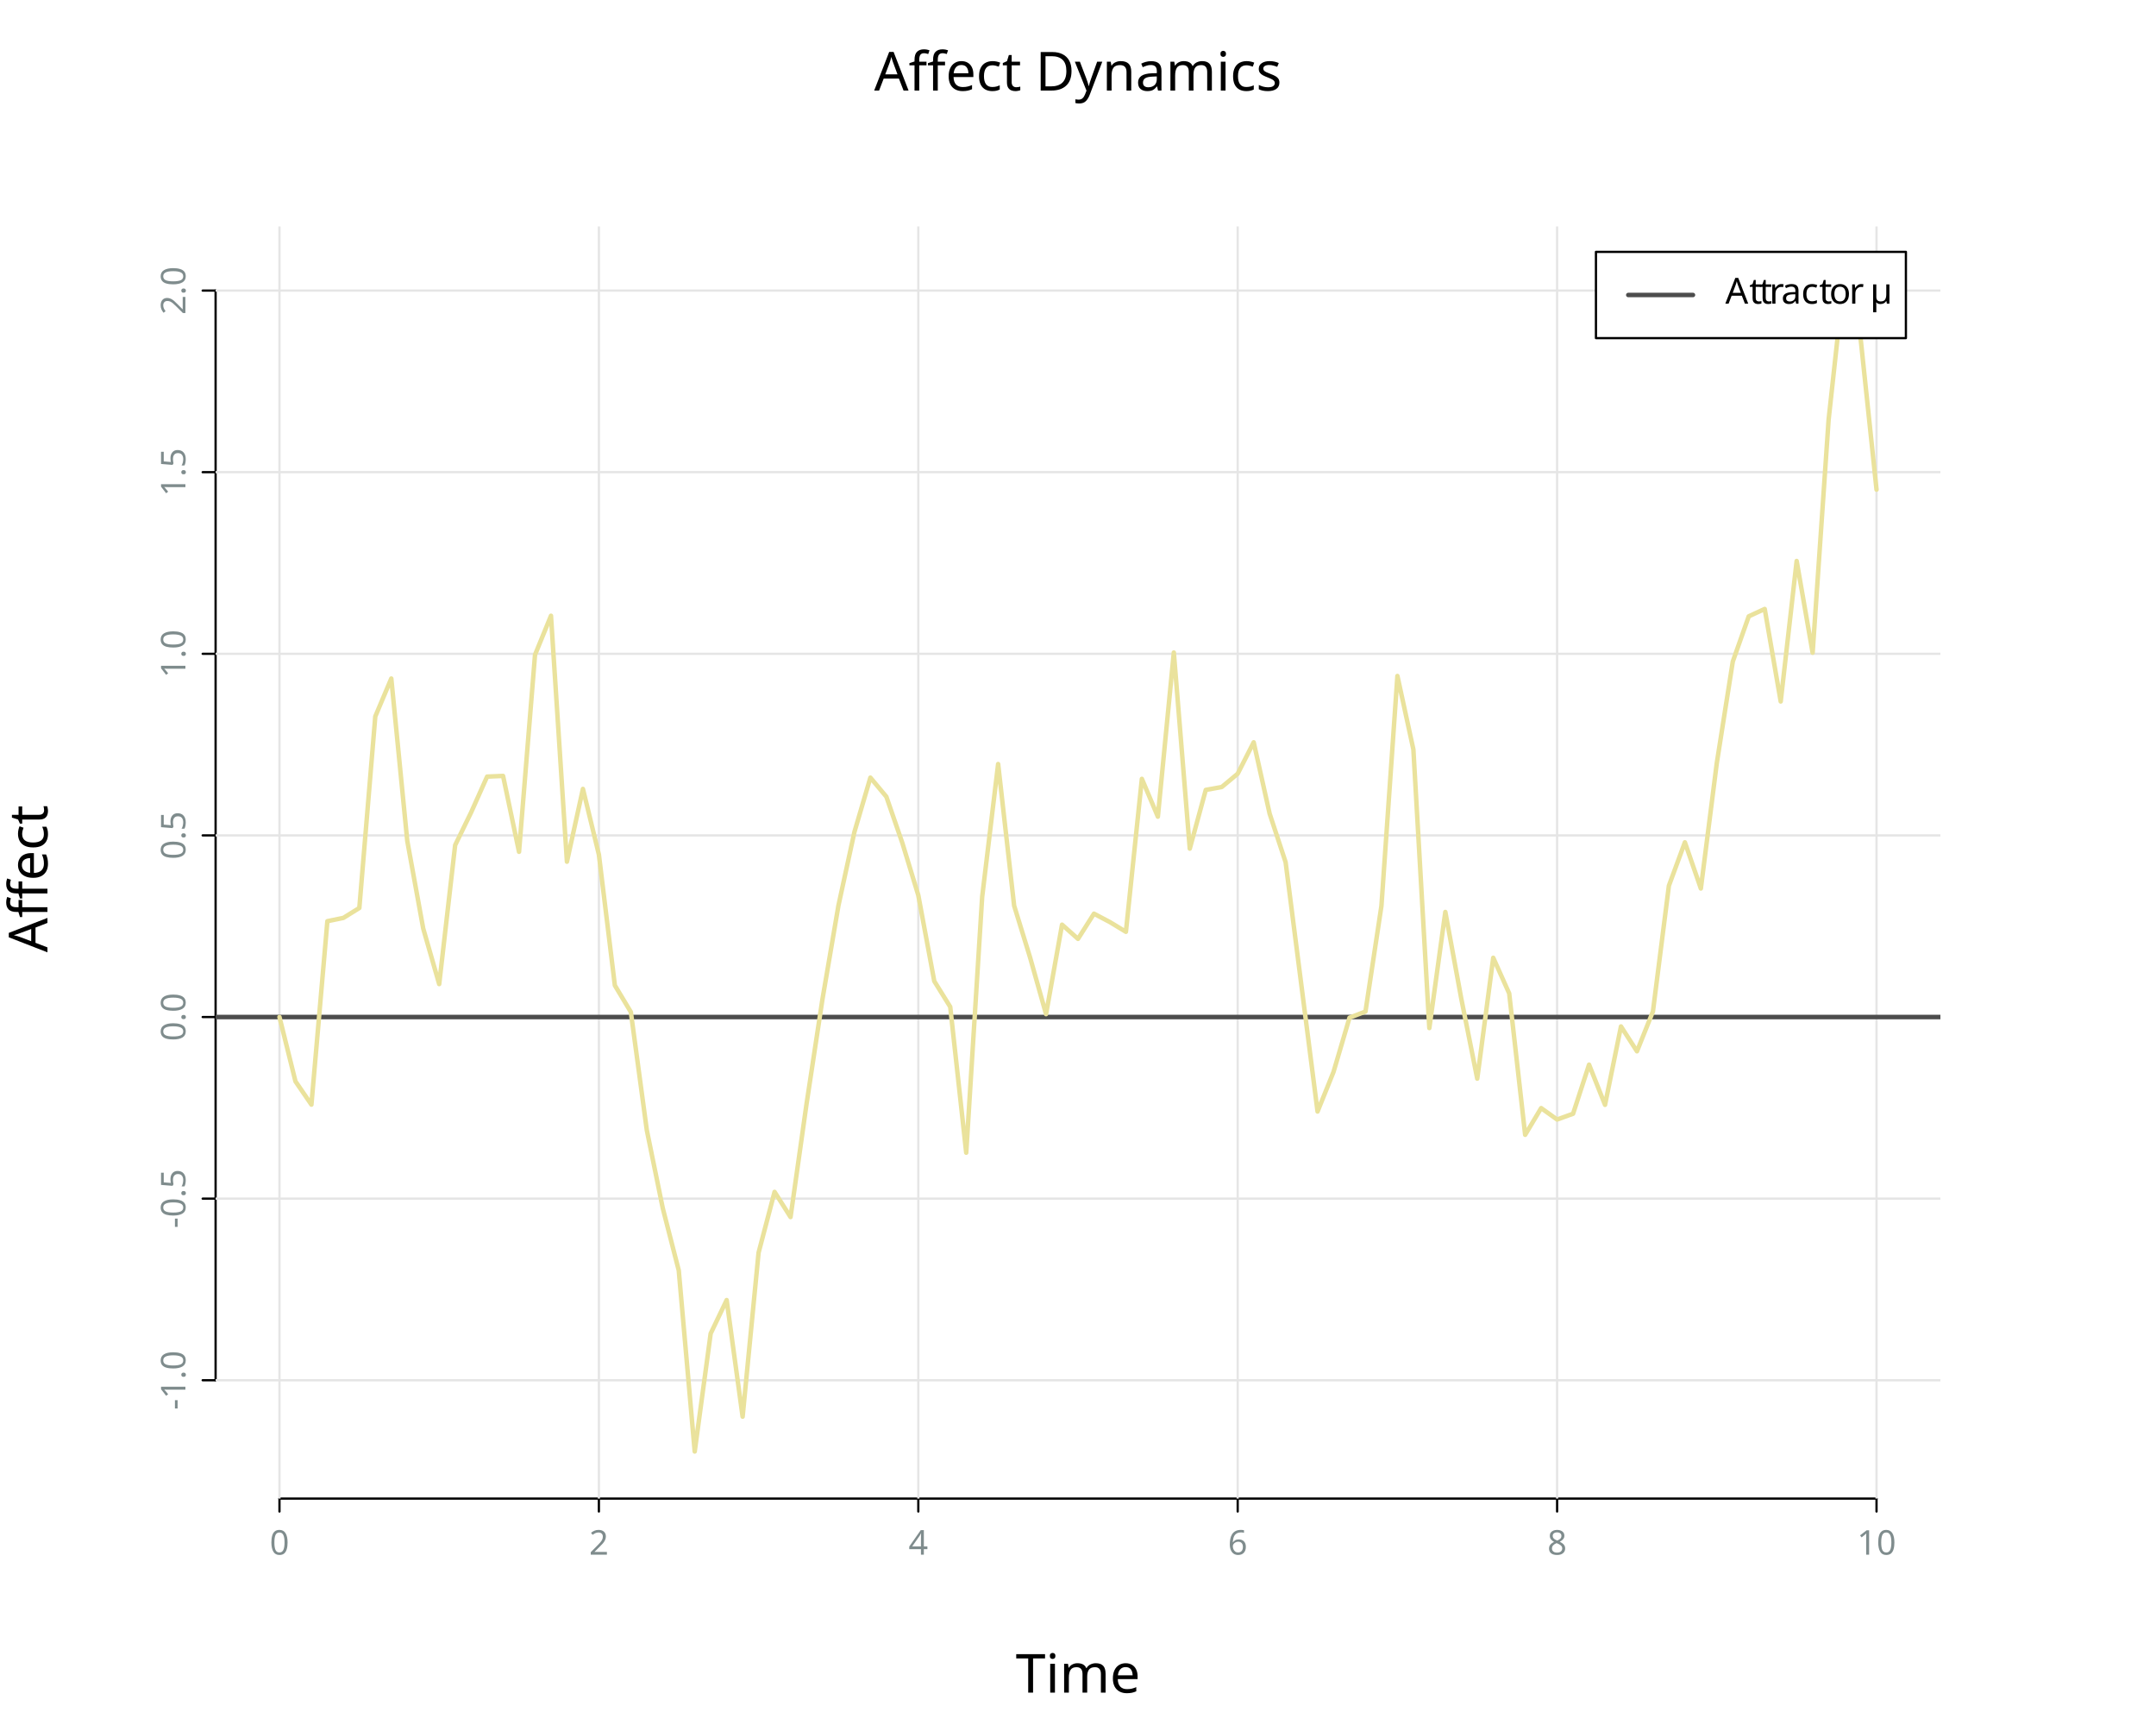
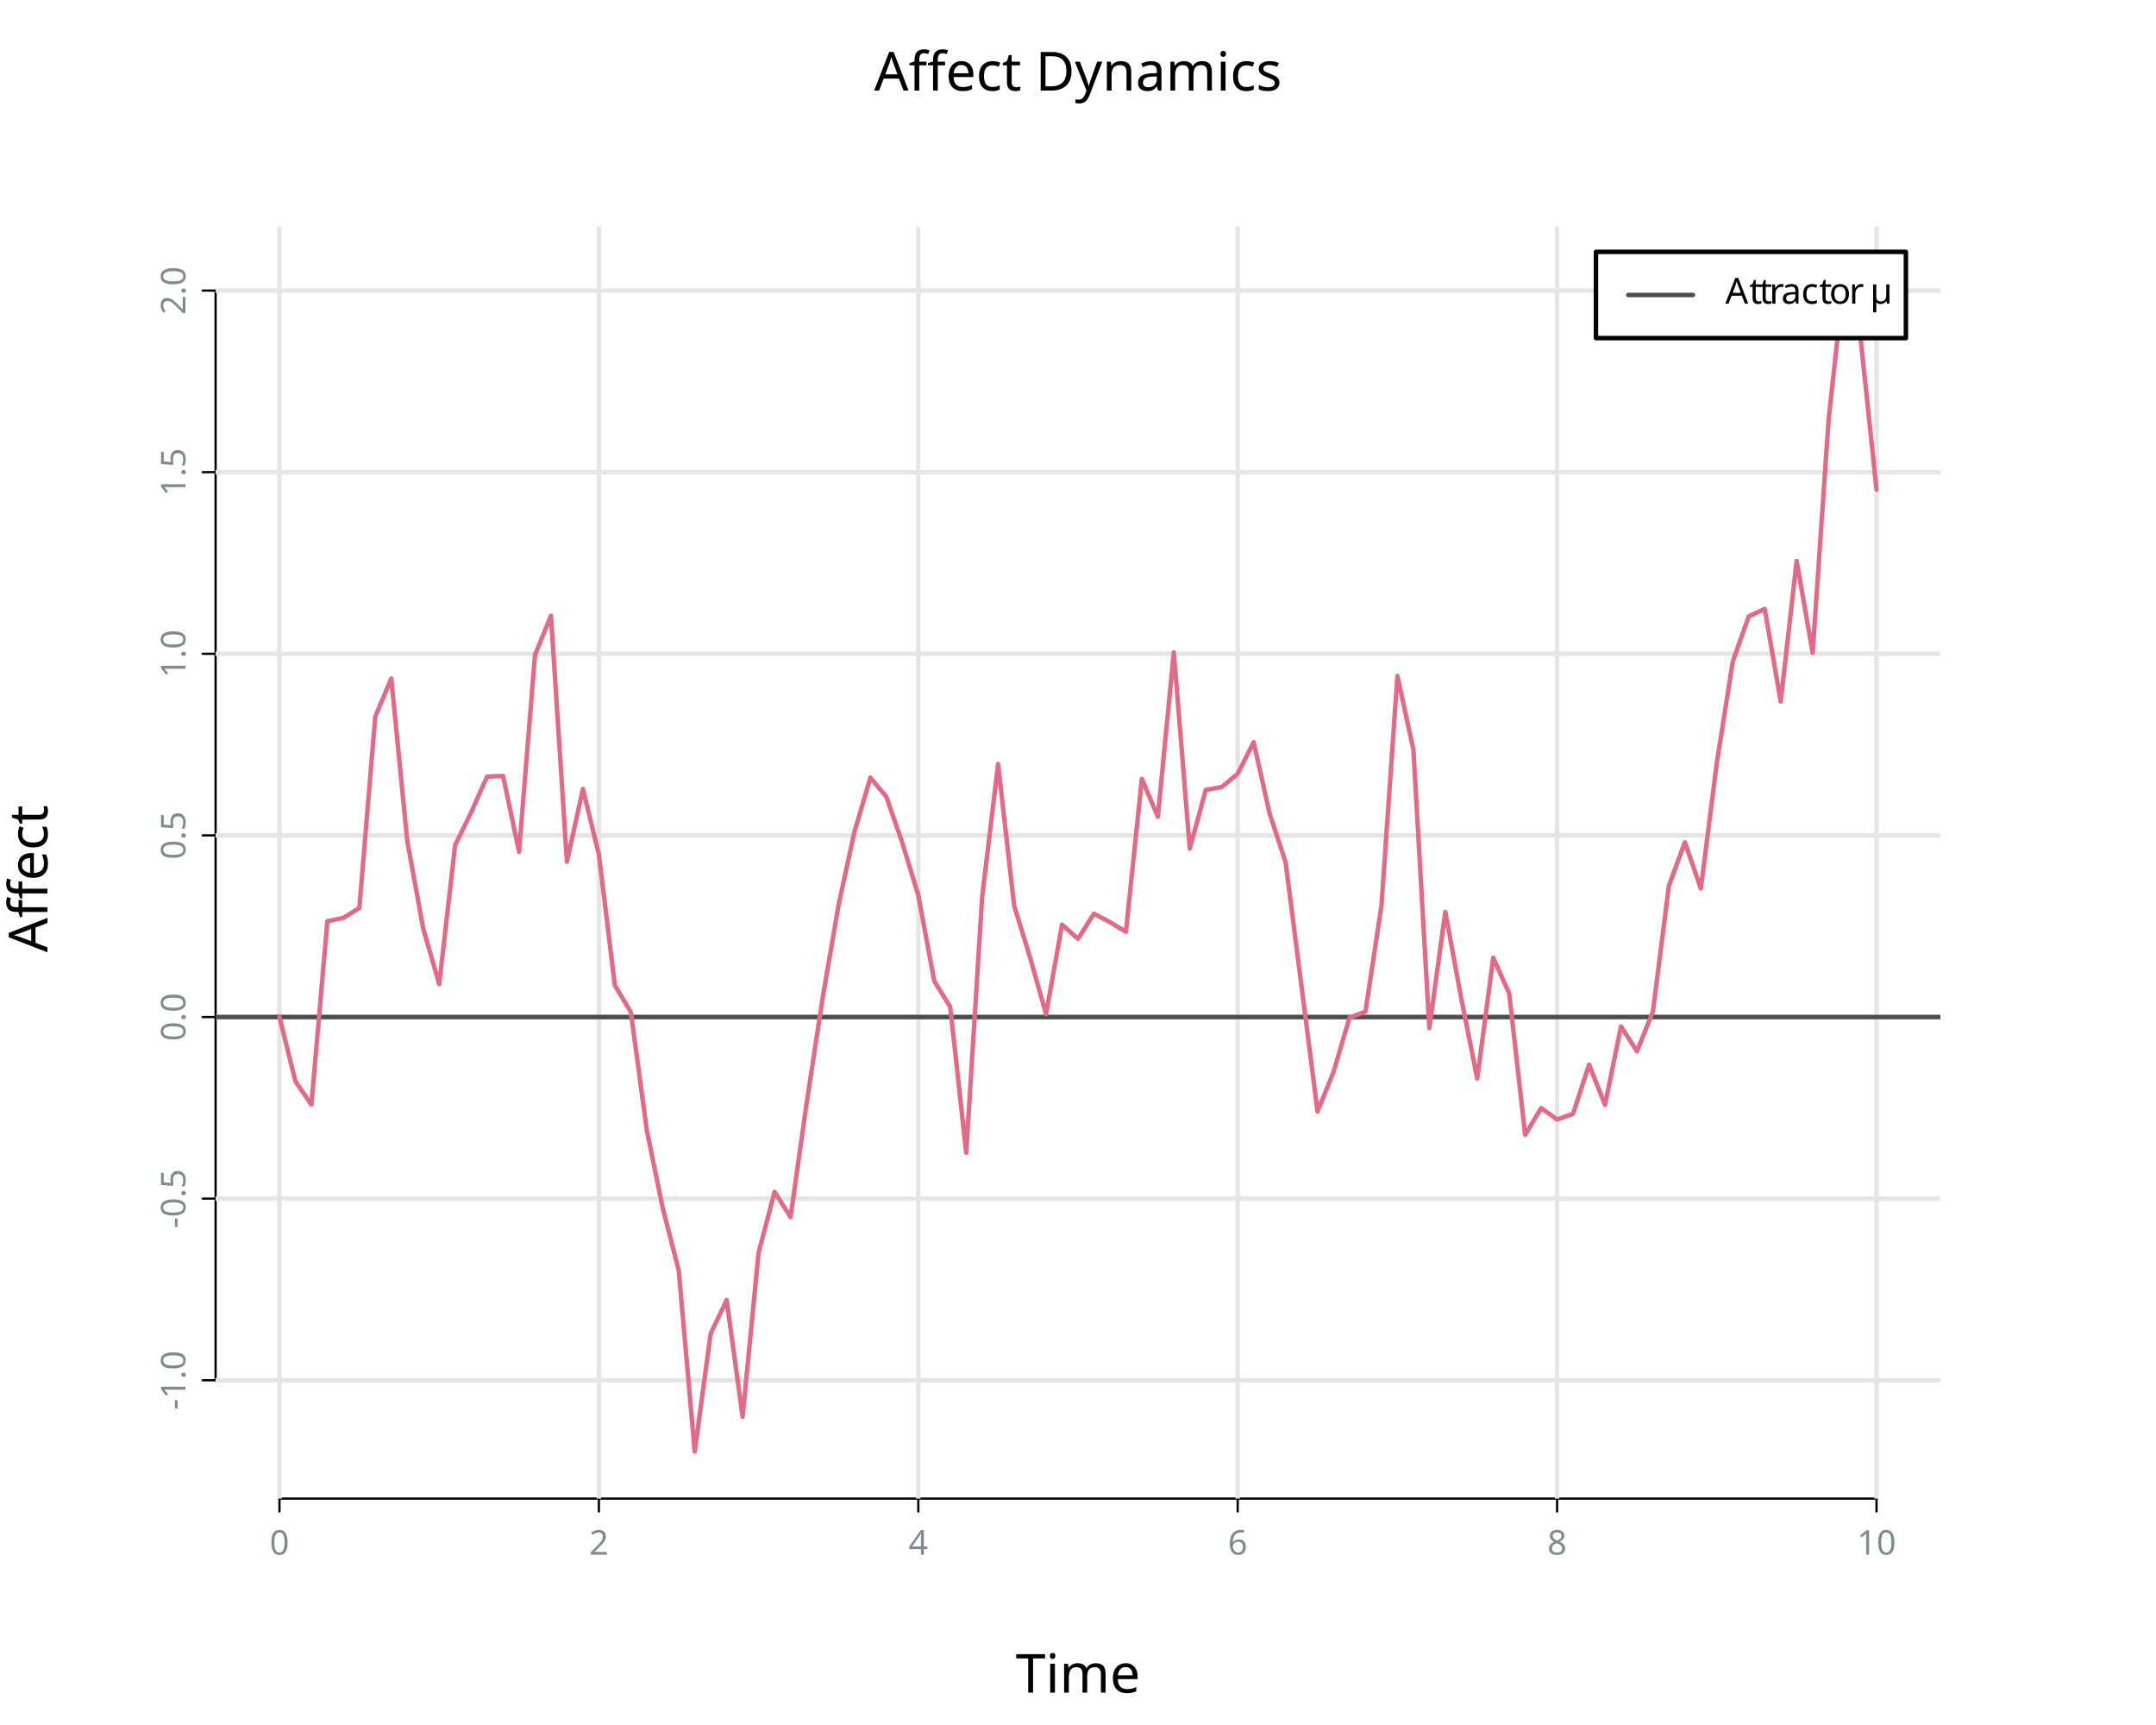
<svg xmlns="http://www.w3.org/2000/svg" class="svglite" data-engine-version="2.0" width="720.00pt" height="576.00pt" viewBox="0 0 720.00 576.00">
  <defs>
    <style type="text/css">
    .svglite line, .svglite polyline, .svglite polygon, .svglite path, .svglite rect, .svglite circle {
      fill: none;
      stroke: #000000;
      stroke-linecap: round;
      stroke-linejoin: round;
      stroke-miterlimit: 10.00;
    }
  </style>
  </defs>
  <rect width="100%" height="100%" style="stroke: none; fill: #FFFFFF;" />
  <defs>
    <clipPath id="cpMC4wMHw3MjAuMDB8MC4wMHw1NzYuMDA=">
      <rect x="0.00" y="0.00" width="720.00" height="576.00" />
    </clipPath>
  </defs>
  <g clip-path="url(#cpMC4wMHw3MjAuMDB8MC4wMHw1NzYuMDA=)">
    <line x1="93.33" y1="500.40" x2="626.67" y2="500.40" style="stroke-width: 0.75;" />
    <line x1="93.33" y1="500.40" x2="93.33" y2="504.72" style="stroke-width: 0.75;" />
    <line x1="200.00" y1="500.40" x2="200.00" y2="504.72" style="stroke-width: 0.75;" />
    <line x1="306.67" y1="500.40" x2="306.67" y2="504.72" style="stroke-width: 0.75;" />
    <line x1="413.33" y1="500.40" x2="413.33" y2="504.72" style="stroke-width: 0.75;" />
    <line x1="520.00" y1="500.40" x2="520.00" y2="504.72" style="stroke-width: 0.75;" />
    <line x1="626.67" y1="500.40" x2="626.67" y2="504.72" style="stroke-width: 0.75;" />
    <text x="93.33" y="519.12" text-anchor="middle" style="font-size: 11.40px; fill: #7F8C8D; font-family: sans;" textLength="6.34px" lengthAdjust="spacingAndGlyphs">0</text>
    <text x="200.00" y="519.12" text-anchor="middle" style="font-size: 11.40px; fill: #7F8C8D; font-family: sans;" textLength="6.34px" lengthAdjust="spacingAndGlyphs">2</text>
    <text x="306.67" y="519.12" text-anchor="middle" style="font-size: 11.40px; fill: #7F8C8D; font-family: sans;" textLength="6.34px" lengthAdjust="spacingAndGlyphs">4</text>
    <text x="413.33" y="519.12" text-anchor="middle" style="font-size: 11.40px; fill: #7F8C8D; font-family: sans;" textLength="6.34px" lengthAdjust="spacingAndGlyphs">6</text>
    <text x="520.00" y="519.12" text-anchor="middle" style="font-size: 11.40px; fill: #7F8C8D; font-family: sans;" textLength="6.34px" lengthAdjust="spacingAndGlyphs">8</text>
    <text x="626.67" y="519.12" text-anchor="middle" style="font-size: 11.40px; fill: #7F8C8D; font-family: sans;" textLength="12.68px" lengthAdjust="spacingAndGlyphs">10</text>
    <line x1="72.00" y1="460.88" x2="72.00" y2="97.03" style="stroke-width: 0.75;" />
    <line x1="72.00" y1="460.88" x2="67.68" y2="460.88" style="stroke-width: 0.75;" />
    <line x1="72.00" y1="400.24" x2="67.68" y2="400.24" style="stroke-width: 0.75;" />
    <line x1="72.00" y1="339.60" x2="67.68" y2="339.60" style="stroke-width: 0.75;" />
    <line x1="72.00" y1="278.95" x2="67.68" y2="278.95" style="stroke-width: 0.75;" />
    <line x1="72.00" y1="218.31" x2="67.68" y2="218.31" style="stroke-width: 0.75;" />
    <line x1="72.00" y1="157.67" x2="67.68" y2="157.67" style="stroke-width: 0.75;" />
    <line x1="72.00" y1="97.03" x2="67.68" y2="97.03" style="stroke-width: 0.75;" />
    <text transform="translate(61.92,460.88) rotate(-90)" text-anchor="middle" style="font-size: 11.40px; fill: #7F8C8D; font-family: sans;" textLength="19.64px" lengthAdjust="spacingAndGlyphs">-1.0</text>
    <text transform="translate(61.92,400.24) rotate(-90)" text-anchor="middle" style="font-size: 11.40px; fill: #7F8C8D; font-family: sans;" textLength="19.64px" lengthAdjust="spacingAndGlyphs">-0.5</text>
    <text transform="translate(61.92,339.60) rotate(-90)" text-anchor="middle" style="font-size: 11.40px; fill: #7F8C8D; font-family: sans;" textLength="15.85px" lengthAdjust="spacingAndGlyphs">0.0</text>
    <text transform="translate(61.92,278.95) rotate(-90)" text-anchor="middle" style="font-size: 11.40px; fill: #7F8C8D; font-family: sans;" textLength="15.85px" lengthAdjust="spacingAndGlyphs">0.5</text>
    <text transform="translate(61.92,218.31) rotate(-90)" text-anchor="middle" style="font-size: 11.40px; fill: #7F8C8D; font-family: sans;" textLength="15.85px" lengthAdjust="spacingAndGlyphs">1.0</text>
    <text transform="translate(61.92,157.67) rotate(-90)" text-anchor="middle" style="font-size: 11.40px; fill: #7F8C8D; font-family: sans;" textLength="15.85px" lengthAdjust="spacingAndGlyphs">1.5</text>
    <text transform="translate(61.92,97.03) rotate(-90)" text-anchor="middle" style="font-size: 11.40px; fill: #7F8C8D; font-family: sans;" textLength="15.85px" lengthAdjust="spacingAndGlyphs">2.0</text>
  </g>
  <defs>
    <clipPath id="cpNzIuMDB8NjQ4LjAwfDc1LjYwfDUwMC40MA==">
      <rect x="72.00" y="75.60" width="576.00" height="424.80" />
    </clipPath>
  </defs>
  <g clip-path="url(#cpNzIuMDB8NjQ4LjAwfDc1LjYwfDUwMC40MA==)">
-     <line x1="72.00" y1="460.88" x2="648.00" y2="460.88" style="stroke-width: 0.75; stroke: #E5E5E5;" />
-     <line x1="72.00" y1="400.24" x2="648.00" y2="400.24" style="stroke-width: 0.75; stroke: #E5E5E5;" />
-     <line x1="72.00" y1="339.60" x2="648.00" y2="339.60" style="stroke-width: 0.75; stroke: #E5E5E5;" />
-     <line x1="72.00" y1="278.95" x2="648.00" y2="278.95" style="stroke-width: 0.75; stroke: #E5E5E5;" />
-     <line x1="72.00" y1="218.31" x2="648.00" y2="218.31" style="stroke-width: 0.75; stroke: #E5E5E5;" />
-     <line x1="72.00" y1="157.67" x2="648.00" y2="157.67" style="stroke-width: 0.75; stroke: #E5E5E5;" />
-     <line x1="72.00" y1="97.03" x2="648.00" y2="97.03" style="stroke-width: 0.75; stroke: #E5E5E5;" />
-     <line x1="93.33" y1="500.40" x2="93.33" y2="75.60" style="stroke-width: 0.75; stroke: #E5E5E5;" />
-     <line x1="200.00" y1="500.40" x2="200.00" y2="75.60" style="stroke-width: 0.75; stroke: #E5E5E5;" />
-     <line x1="306.67" y1="500.40" x2="306.67" y2="75.60" style="stroke-width: 0.75; stroke: #E5E5E5;" />
-     <line x1="413.33" y1="500.40" x2="413.33" y2="75.60" style="stroke-width: 0.75; stroke: #E5E5E5;" />
-     <line x1="520.00" y1="500.40" x2="520.00" y2="75.60" style="stroke-width: 0.75; stroke: #E5E5E5;" />
-     <line x1="626.67" y1="500.40" x2="626.67" y2="75.60" style="stroke-width: 0.75; stroke: #E5E5E5;" />
+     <line x1="72.00" y1="460.88" x2="648.00" y2="460.88" style="stroke-width: 1.50; stroke: #E5E5E5;" />
+     <line x1="72.00" y1="400.24" x2="648.00" y2="400.24" style="stroke-width: 1.50; stroke: #E5E5E5;" />
+     <line x1="72.00" y1="339.60" x2="648.00" y2="339.60" style="stroke-width: 1.50; stroke: #E5E5E5;" />
+     <line x1="72.00" y1="278.95" x2="648.00" y2="278.95" style="stroke-width: 1.50; stroke: #E5E5E5;" />
+     <line x1="72.00" y1="218.31" x2="648.00" y2="218.31" style="stroke-width: 1.50; stroke: #E5E5E5;" />
+     <line x1="72.00" y1="157.67" x2="648.00" y2="157.67" style="stroke-width: 1.50; stroke: #E5E5E5;" />
+     <line x1="72.00" y1="97.03" x2="648.00" y2="97.03" style="stroke-width: 1.50; stroke: #E5E5E5;" />
+     <line x1="93.33" y1="500.40" x2="93.33" y2="75.60" style="stroke-width: 1.50; stroke: #E5E5E5;" />
+     <line x1="200.00" y1="500.40" x2="200.00" y2="75.60" style="stroke-width: 1.50; stroke: #E5E5E5;" />
+     <line x1="306.67" y1="500.40" x2="306.67" y2="75.60" style="stroke-width: 1.50; stroke: #E5E5E5;" />
+     <line x1="413.33" y1="500.40" x2="413.33" y2="75.60" style="stroke-width: 1.50; stroke: #E5E5E5;" />
+     <line x1="520.00" y1="500.40" x2="520.00" y2="75.60" style="stroke-width: 1.50; stroke: #E5E5E5;" />
+     <line x1="626.67" y1="500.40" x2="626.67" y2="75.60" style="stroke-width: 1.50; stroke: #E5E5E5;" />
    <line x1="72.00" y1="339.60" x2="648.00" y2="339.60" style="stroke-width: 1.50; stroke: #4D4D4D;" />
-     <polyline points="93.33,339.60 98.67,361.09 104.00,368.85 109.33,307.60 114.67,306.50 120.00,303.19 125.33,239.23 130.67,226.57 136.00,280.74 141.33,310.03 146.67,328.60 152.00,282.20 157.33,271.27 162.67,259.32 168.00,259.09 173.33,284.43 178.67,218.65 184.00,205.61 189.33,287.73 194.67,263.43 200.00,285.37 205.33,329.03 210.67,337.92 216.00,377.36 221.33,403.43 226.67,424.21 232.00,484.67 237.33,445.28 242.67,434.11 248.00,473.04 253.33,418.28 258.67,397.99 264.00,406.39 269.33,368.72 274.67,333.58 280.00,302.37 285.33,277.82 290.67,259.66 296.00,266.03 301.33,281.45 306.67,298.95 312.00,327.62 317.33,336.20 322.67,384.90 328.00,299.45 333.33,255.12 338.67,302.42 344.00,319.73 349.33,338.63 354.67,308.76 360.00,313.50 365.33,305.09 370.67,307.91 376.00,311.14 381.33,260.07 386.67,272.70 392.00,217.89 397.33,283.37 402.67,263.76 408.00,262.80 413.33,258.36 418.67,247.86 424.00,271.71 429.33,287.89 434.67,329.54 440.00,371.15 445.33,357.93 450.67,339.82 456.00,337.78 461.33,302.50 466.67,225.72 472.00,250.25 477.33,343.28 482.67,304.52 488.00,333.48 493.33,360.17 498.67,319.81 504.00,331.72 509.33,378.93 514.67,370.01 520.00,373.82 525.33,371.89 530.67,355.50 536.00,368.92 541.33,342.74 546.67,351.04 552.00,337.74 557.33,295.76 562.67,281.26 568.00,296.68 573.33,254.77 578.67,220.90 584.00,205.80 589.33,203.34 594.67,234.23 600.00,187.32 605.33,217.95 610.67,140.14 616.00,91.33 621.33,112.79 626.67,163.49 " style="stroke-width: 1.50; stroke: #EAE29C;" />
+     <polyline points="93.33,339.60 98.67,361.09 104.00,368.85 109.33,307.60 114.67,306.50 120.00,303.19 125.33,239.23 130.67,226.57 136.00,280.74 141.33,310.03 146.67,328.60 152.00,282.20 157.33,271.27 162.67,259.32 168.00,259.09 173.33,284.43 178.67,218.65 184.00,205.61 189.33,287.73 194.67,263.43 200.00,285.37 205.33,329.03 210.67,337.92 216.00,377.36 221.33,403.43 226.67,424.21 232.00,484.67 237.33,445.28 242.67,434.11 248.00,473.04 253.33,418.28 258.67,397.99 264.00,406.39 269.33,368.72 274.67,333.58 280.00,302.37 285.33,277.82 290.67,259.66 296.00,266.03 301.33,281.45 306.67,298.95 312.00,327.62 317.33,336.20 322.67,384.90 328.00,299.45 333.33,255.12 338.67,302.42 344.00,319.73 349.33,338.63 354.67,308.76 360.00,313.50 365.33,305.09 370.67,307.91 376.00,311.14 381.33,260.07 386.67,272.70 392.00,217.89 397.33,283.37 402.67,263.76 408.00,262.80 413.33,258.36 418.67,247.86 424.00,271.71 429.33,287.89 434.67,329.54 440.00,371.15 445.33,357.93 450.67,339.82 456.00,337.78 461.33,302.50 466.67,225.72 472.00,250.25 477.33,343.28 482.67,304.52 488.00,333.48 493.33,360.17 498.67,319.81 504.00,331.72 509.33,378.93 514.67,370.01 520.00,373.82 525.33,371.89 530.67,355.50 536.00,368.92 541.33,342.74 546.67,351.04 552.00,337.74 557.33,295.76 562.67,281.26 568.00,296.68 573.33,254.77 578.67,220.90 584.00,205.80 589.33,203.34 594.67,234.23 600.00,187.32 605.33,217.95 610.67,140.14 616.00,91.33 621.33,112.79 626.67,163.49 " style="stroke-width: 1.50; stroke: #E16A86;" />
  </g>
  <g clip-path="url(#cpMC4wMHw3MjAuMDB8MC4wMHw1NzYuMDA=)">
    <text x="360.00" y="30.24" text-anchor="middle" style="font-size: 18.00px; font-family: sans;" textLength="130.08px" lengthAdjust="spacingAndGlyphs">Affect Dynamics</text>
    <text x="360.00" y="565.20" text-anchor="middle" style="font-size: 18.00px; font-family: sans;" textLength="40.00px" lengthAdjust="spacingAndGlyphs">Time</text>
    <text transform="translate(15.84,293.40) rotate(-90)" text-anchor="middle" style="font-size: 18.00px; font-family: sans;" textLength="46.03px" lengthAdjust="spacingAndGlyphs">Affect</text>
  </g>
  <g clip-path="url(#cpNzIuMDB8NjQ4LjAwfDc1LjYwfDUwMC40MA==)">
</g>
  <g clip-path="url(#cpMC4wMHw3MjAuMDB8MC4wMHw1NzYuMDA=)">
-     <rect x="532.97" y="84.10" width="103.51" height="28.80" style="stroke-width: 0.75; fill: #FFFFFF;" />
+     <rect x="532.97" y="84.10" width="103.51" height="28.80" style="stroke-width: 1.50; fill: #FFFFFF;" />
    <line x1="543.77" y1="98.50" x2="565.37" y2="98.50" style="stroke-width: 1.50; stroke: #4D4D4D;" />
    <text x="576.17" y="101.40" style="font-size: 12.00px; font-family: sans;" textLength="8.01px" lengthAdjust="spacingAndGlyphs">A</text>
    <text x="584.17" y="101.40" style="font-size: 12.00px; font-family: sans;" textLength="3.33px" lengthAdjust="spacingAndGlyphs">t</text>
    <text x="587.51" y="101.40" style="font-size: 12.00px; font-family: sans;" textLength="3.33px" lengthAdjust="spacingAndGlyphs">t</text>
    <text x="590.84" y="101.40" style="font-size: 12.00px; font-family: sans;" textLength="4.00px" lengthAdjust="spacingAndGlyphs">r</text>
    <text x="594.84" y="101.40" style="font-size: 12.00px; font-family: sans;" textLength="6.67px" lengthAdjust="spacingAndGlyphs">a</text>
    <text x="601.51" y="101.40" style="font-size: 12.00px; font-family: sans;" textLength="6.00px" lengthAdjust="spacingAndGlyphs">c</text>
    <text x="607.51" y="101.40" style="font-size: 12.00px; font-family: sans;" textLength="3.33px" lengthAdjust="spacingAndGlyphs">t</text>
    <text x="610.85" y="101.40" style="font-size: 12.00px; font-family: sans;" textLength="6.67px" lengthAdjust="spacingAndGlyphs">o</text>
    <text x="617.52" y="101.40" style="font-size: 12.00px; font-family: sans;" textLength="4.00px" lengthAdjust="spacingAndGlyphs">r</text>
    <text x="621.52" y="101.40" style="font-size: 12.00px; font-family: sans;" textLength="3.00px" lengthAdjust="spacingAndGlyphs"> </text>
    <text x="624.52" y="101.40" style="font-size: 12.00px; font-family: sans;" textLength="6.56px" lengthAdjust="spacingAndGlyphs">μ</text>
  </g>
  <defs>
    <clipPath id="cpODcuODR8NjYwLjk2fDEwMi4yNHw0NzAuMTY=">
      <rect x="87.84" y="102.24" width="573.12" height="367.92" />
    </clipPath>
  </defs>
  <g clip-path="url(#cpODcuODR8NjYwLjk2fDEwMi4yNHw0NzAuMTY=)">
</g>
</svg>
